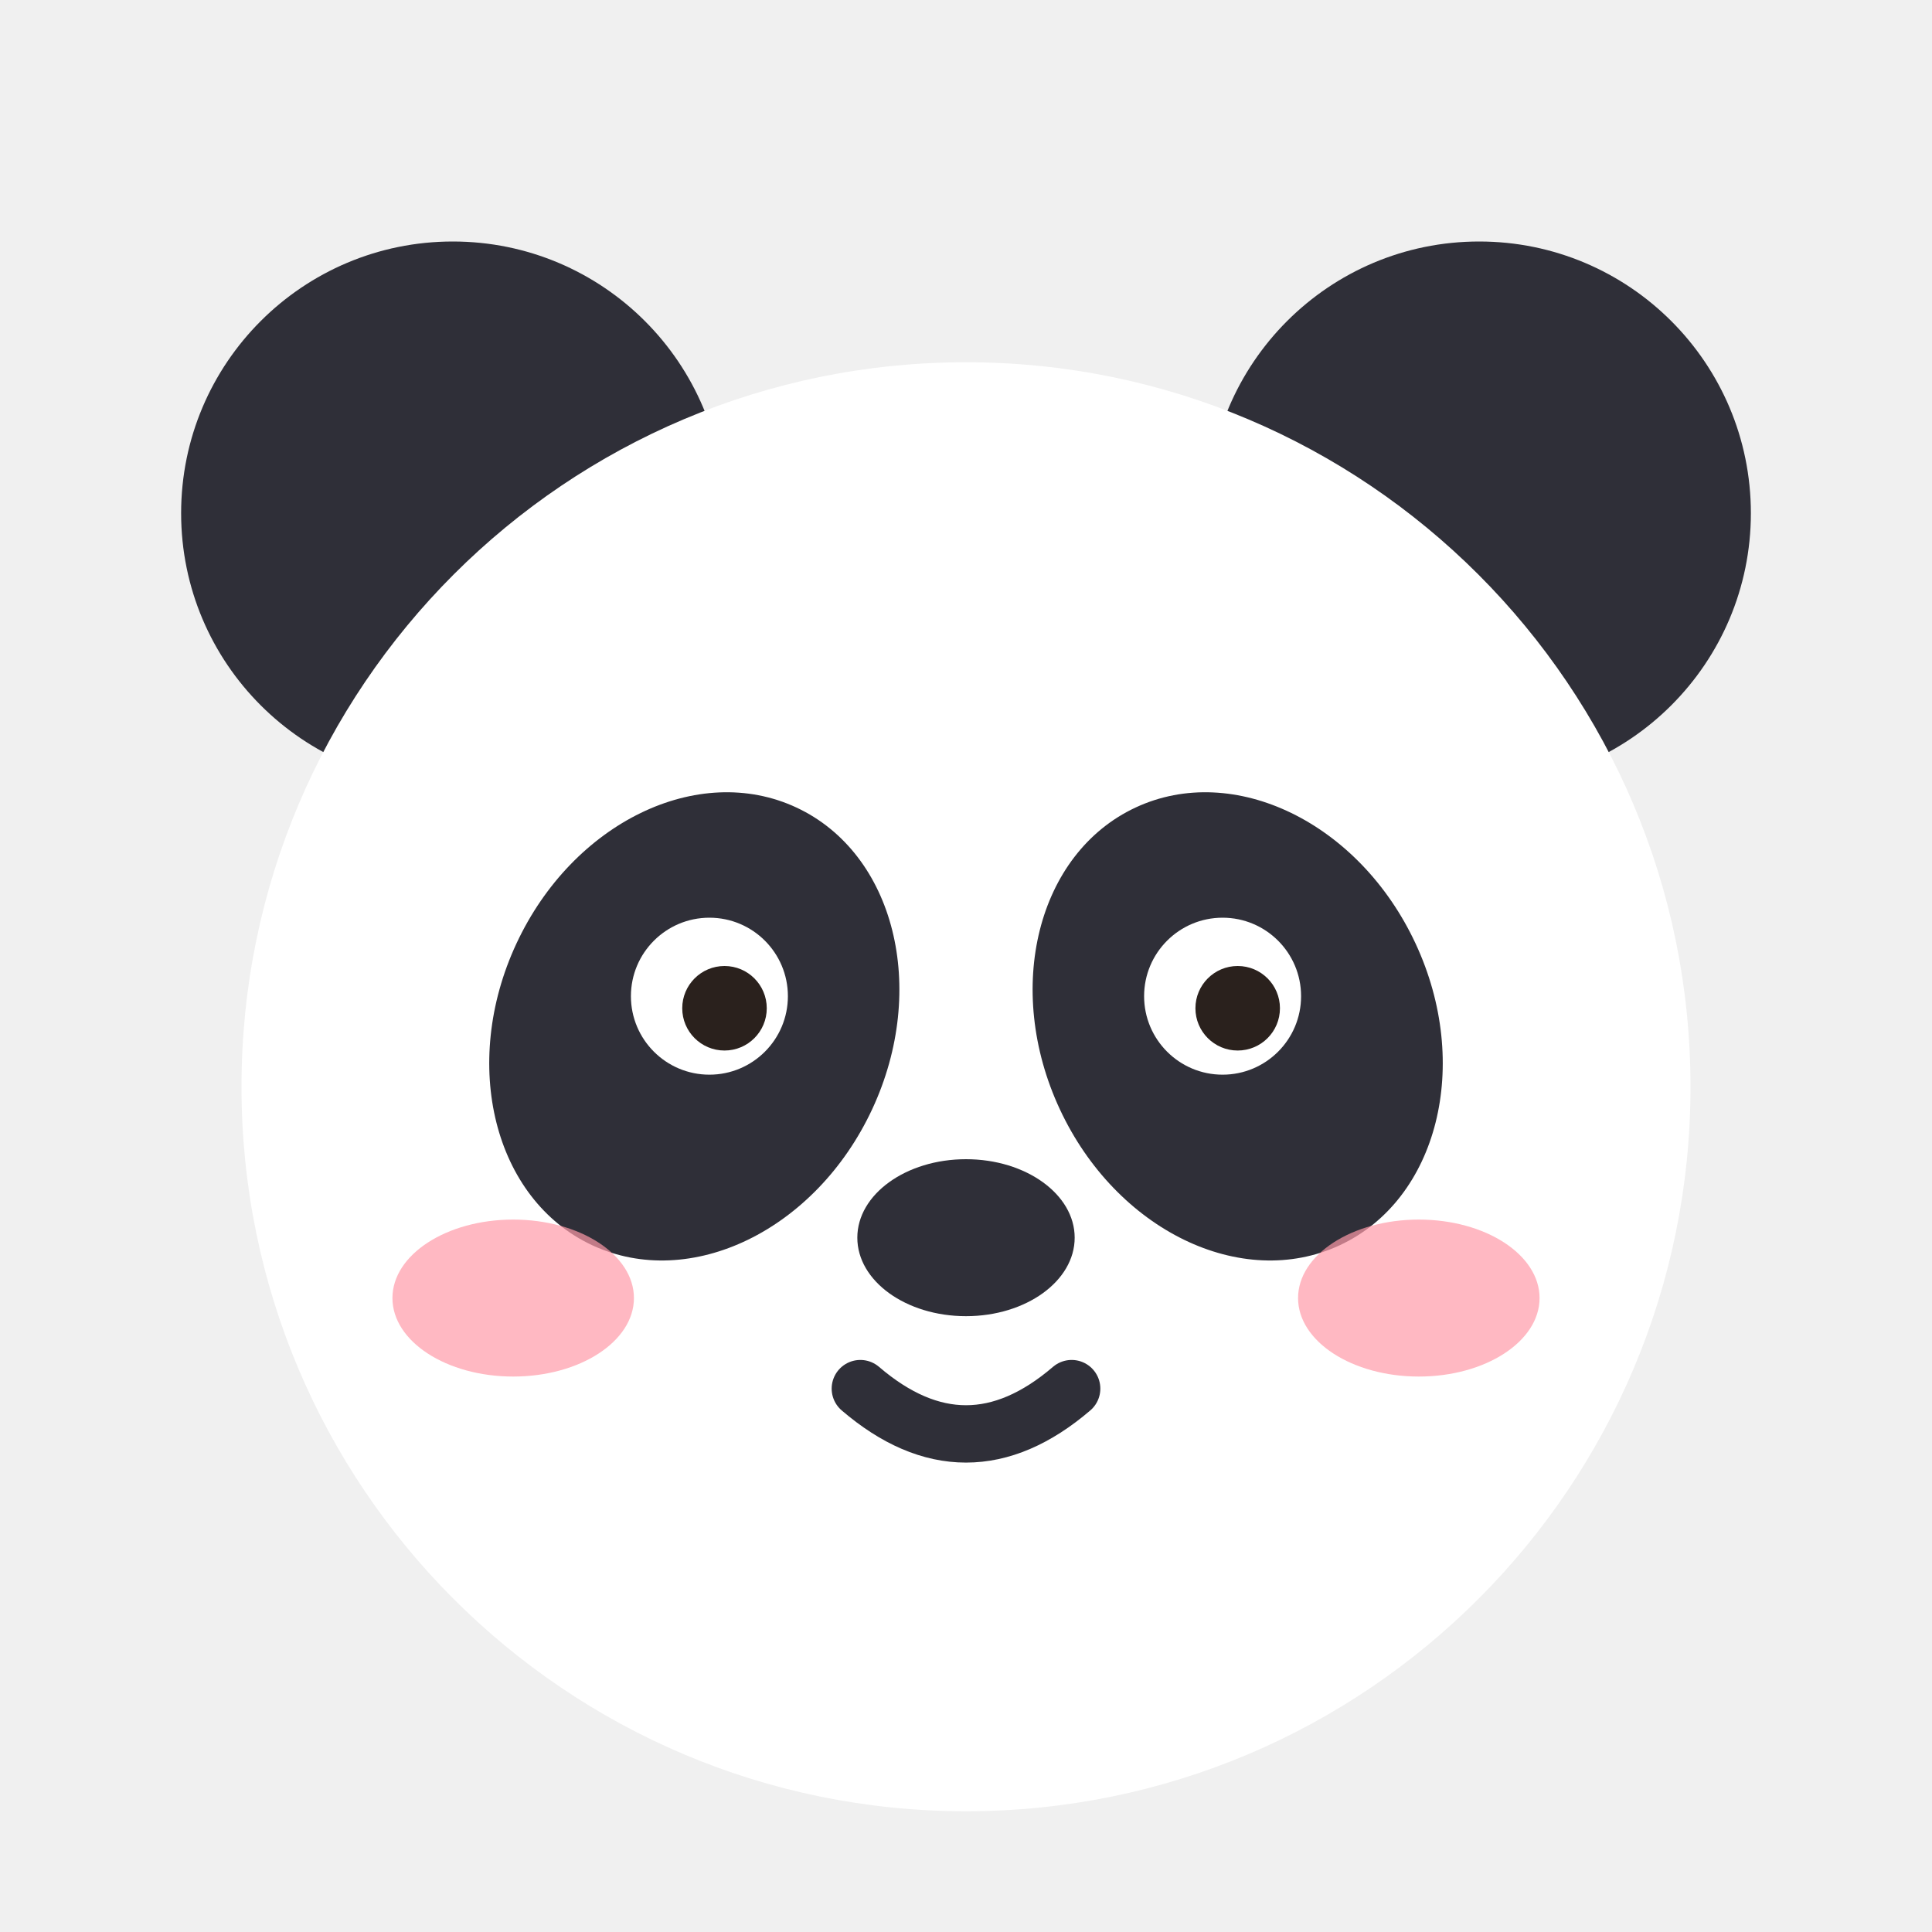
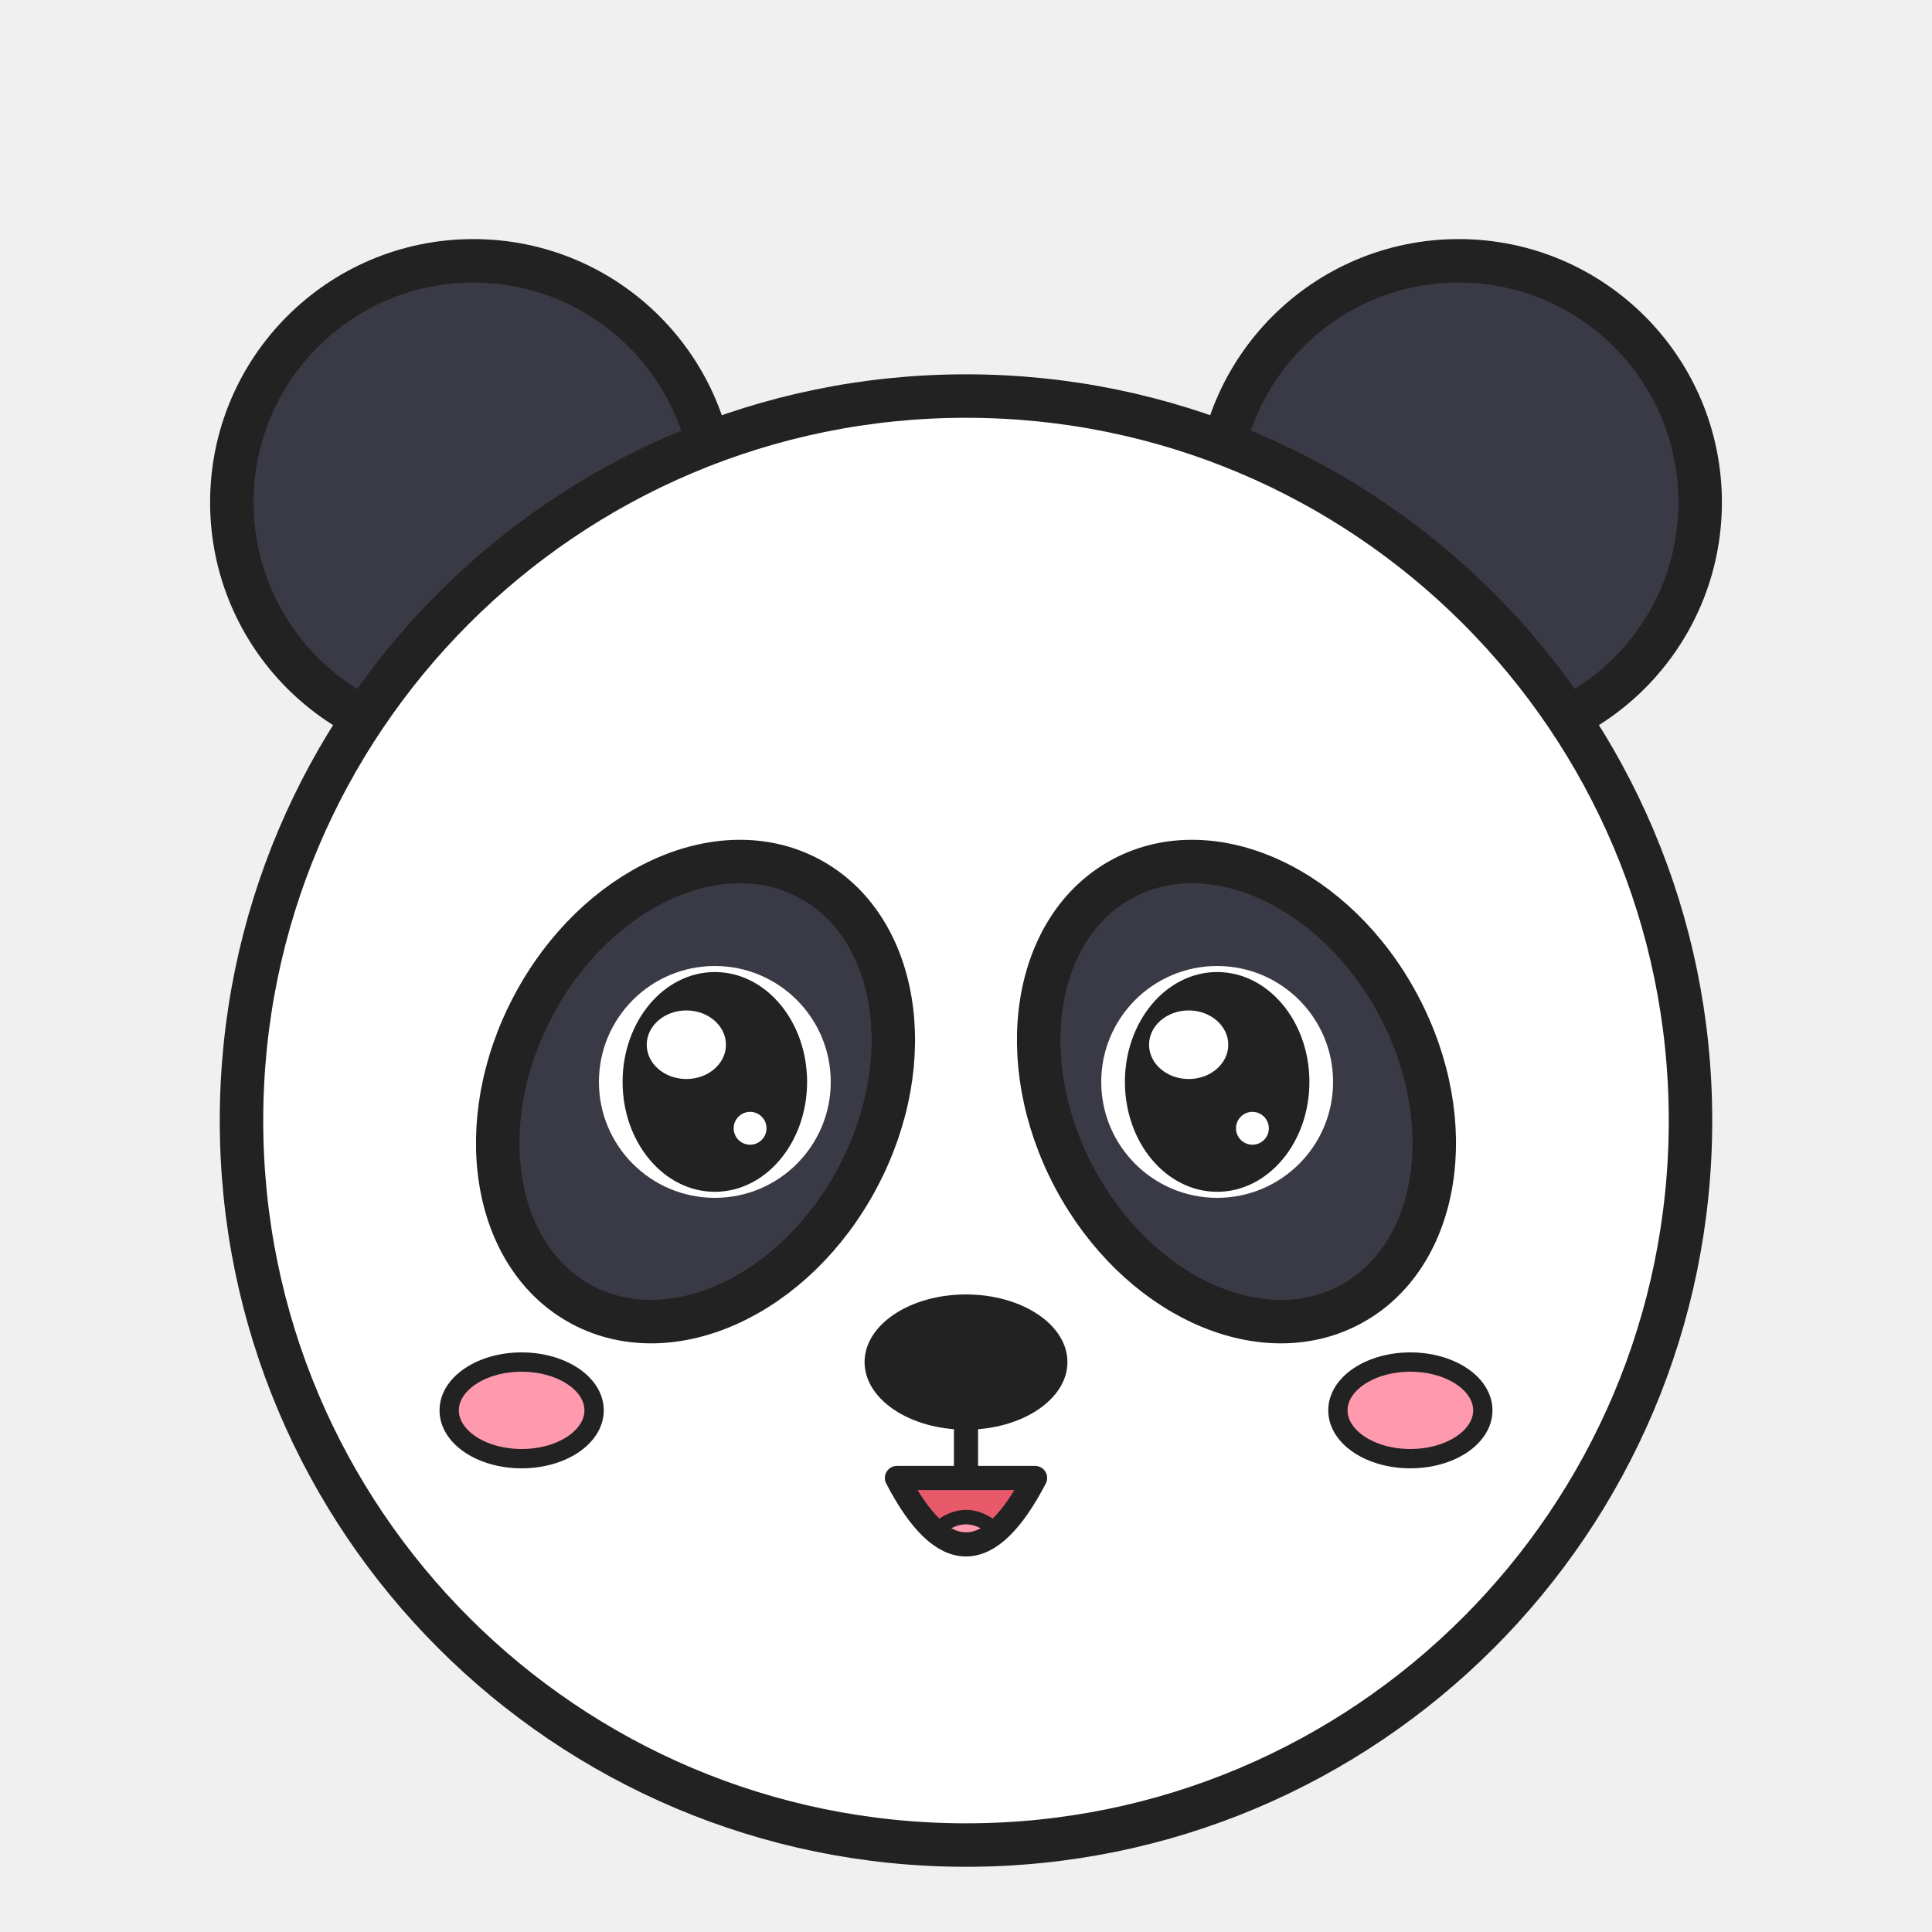
- <svg xmlns="http://www.w3.org/2000/svg" width="64" height="64" viewBox="0 0 64 64">
-   <circle cx="15" cy="17" r="9" fill="#2F2F38" />
-   <circle cx="49" cy="17" r="9" fill="#2F2F38" />
-   <circle cx="32" cy="36" r="24" fill="#FFFFFF" />
-   <ellipse cx="23" cy="34" rx="6.5" ry="8" fill="#2F2F38" transform="rotate(25 23 34)" />
-   <ellipse cx="41" cy="34" rx="6.5" ry="8" fill="#2F2F38" transform="rotate(-25 41 34)" />
-   <circle cx="23.5" cy="33" r="2.6" fill="#FFFFFF" />
-   <circle cx="40.5" cy="33" r="2.6" fill="#FFFFFF" />
-   <circle cx="24" cy="33.4" r="1.4" fill="#2A211D" />
-   <circle cx="41" cy="33.4" r="1.4" fill="#2A211D" />
-   <ellipse cx="17" cy="43" rx="4" ry="2.6" fill="#FF9AA8" opacity="0.7" />
-   <ellipse cx="47" cy="43" rx="4" ry="2.6" fill="#FF9AA8" opacity="0.7" />
-   <ellipse cx="32" cy="41" rx="3.6" ry="2.6" fill="#2F2F38" />
-   <path d="M28.5 46q3.5 3 7 0" stroke="#2F2F38" stroke-width="1.9" fill="none" stroke-linecap="round" />
+ <svg xmlns="http://www.w3.org/2000/svg" width="64" height="64" viewBox="0 0 400 400">
+   <circle cx="98" cy="104" r="50" fill="#3A3A46" stroke="#222222" stroke-width="9" stroke-linejoin="round" stroke-linecap="round" />
+   <circle cx="302" cy="104" r="50" fill="#3A3A46" stroke="#222222" stroke-width="9" stroke-linejoin="round" stroke-linecap="round" />
+   <circle cx="200" cy="232" r="150" fill="#FFFFFF" stroke="#222222" stroke-width="9" stroke-linejoin="round" stroke-linecap="round" />
+   <ellipse cx="144" cy="226" rx="38" ry="50" fill="#3A3A46" stroke="#222222" stroke-width="9" stroke-linejoin="round" stroke-linecap="round" transform="rotate(28 144 226)" />
+   <ellipse cx="256" cy="226" rx="38" ry="50" fill="#3A3A46" stroke="#222222" stroke-width="9" stroke-linejoin="round" stroke-linecap="round" transform="rotate(-28 256 226)" />
+   <circle cx="148" cy="224" r="24" fill="#FFFFFF" stroke="#222222" stroke-width="0" stroke-linejoin="round" stroke-linecap="round" />
+   <circle cx="252" cy="224" r="24" fill="#FFFFFF" stroke="#222222" stroke-width="0" stroke-linejoin="round" stroke-linecap="round" />
+   <ellipse cx="148" cy="224" rx="19.1" ry="22.75" fill="#222222" />
+   <ellipse cx="142.1" cy="216.3" rx="8.2" ry="7.1" fill="#FFFFFF" />
+   <circle cx="155.3" cy="233.6" r="3.4" fill="#FFFFFF" />
+   <ellipse cx="252" cy="224" rx="19.1" ry="22.75" fill="#222222" />
+   <ellipse cx="246.1" cy="216.3" rx="8.2" ry="7.1" fill="#FFFFFF" />
+   <circle cx="259.3" cy="233.6" r="3.4" fill="#FFFFFF" />
+   <ellipse cx="200" cy="282" rx="21" ry="14" fill="#222222" stroke="#222222" stroke-width="0" stroke-linejoin="round" stroke-linecap="round" />
+   <path d="M200 294 V 304" fill="none" stroke="#222222" stroke-width="5" stroke-linejoin="round" stroke-linecap="round" />
+   <path d="M185.7 306.0 Q 200.0 333.5 214.3 306.0 Z" fill="#E85A6A" stroke="#222222" stroke-width="5" stroke-linejoin="round" stroke-linecap="round" />
+   <path d="M194.3 316.4 Q 200.0 311.8 205.7 316.4 Q 200.0 321.1 194.3 316.4 Z" fill="#FF9AAE" stroke="#222222" stroke-width="3" stroke-linejoin="round" stroke-linecap="round" />
+   <ellipse cx="108" cy="292" rx="15" ry="10" fill="#FF9AAE" stroke="#222222" stroke-width="4" stroke-linejoin="round" stroke-linecap="round" />
+   <ellipse cx="292" cy="292" rx="15" ry="10" fill="#FF9AAE" stroke="#222222" stroke-width="4" stroke-linejoin="round" stroke-linecap="round" />
</svg>
